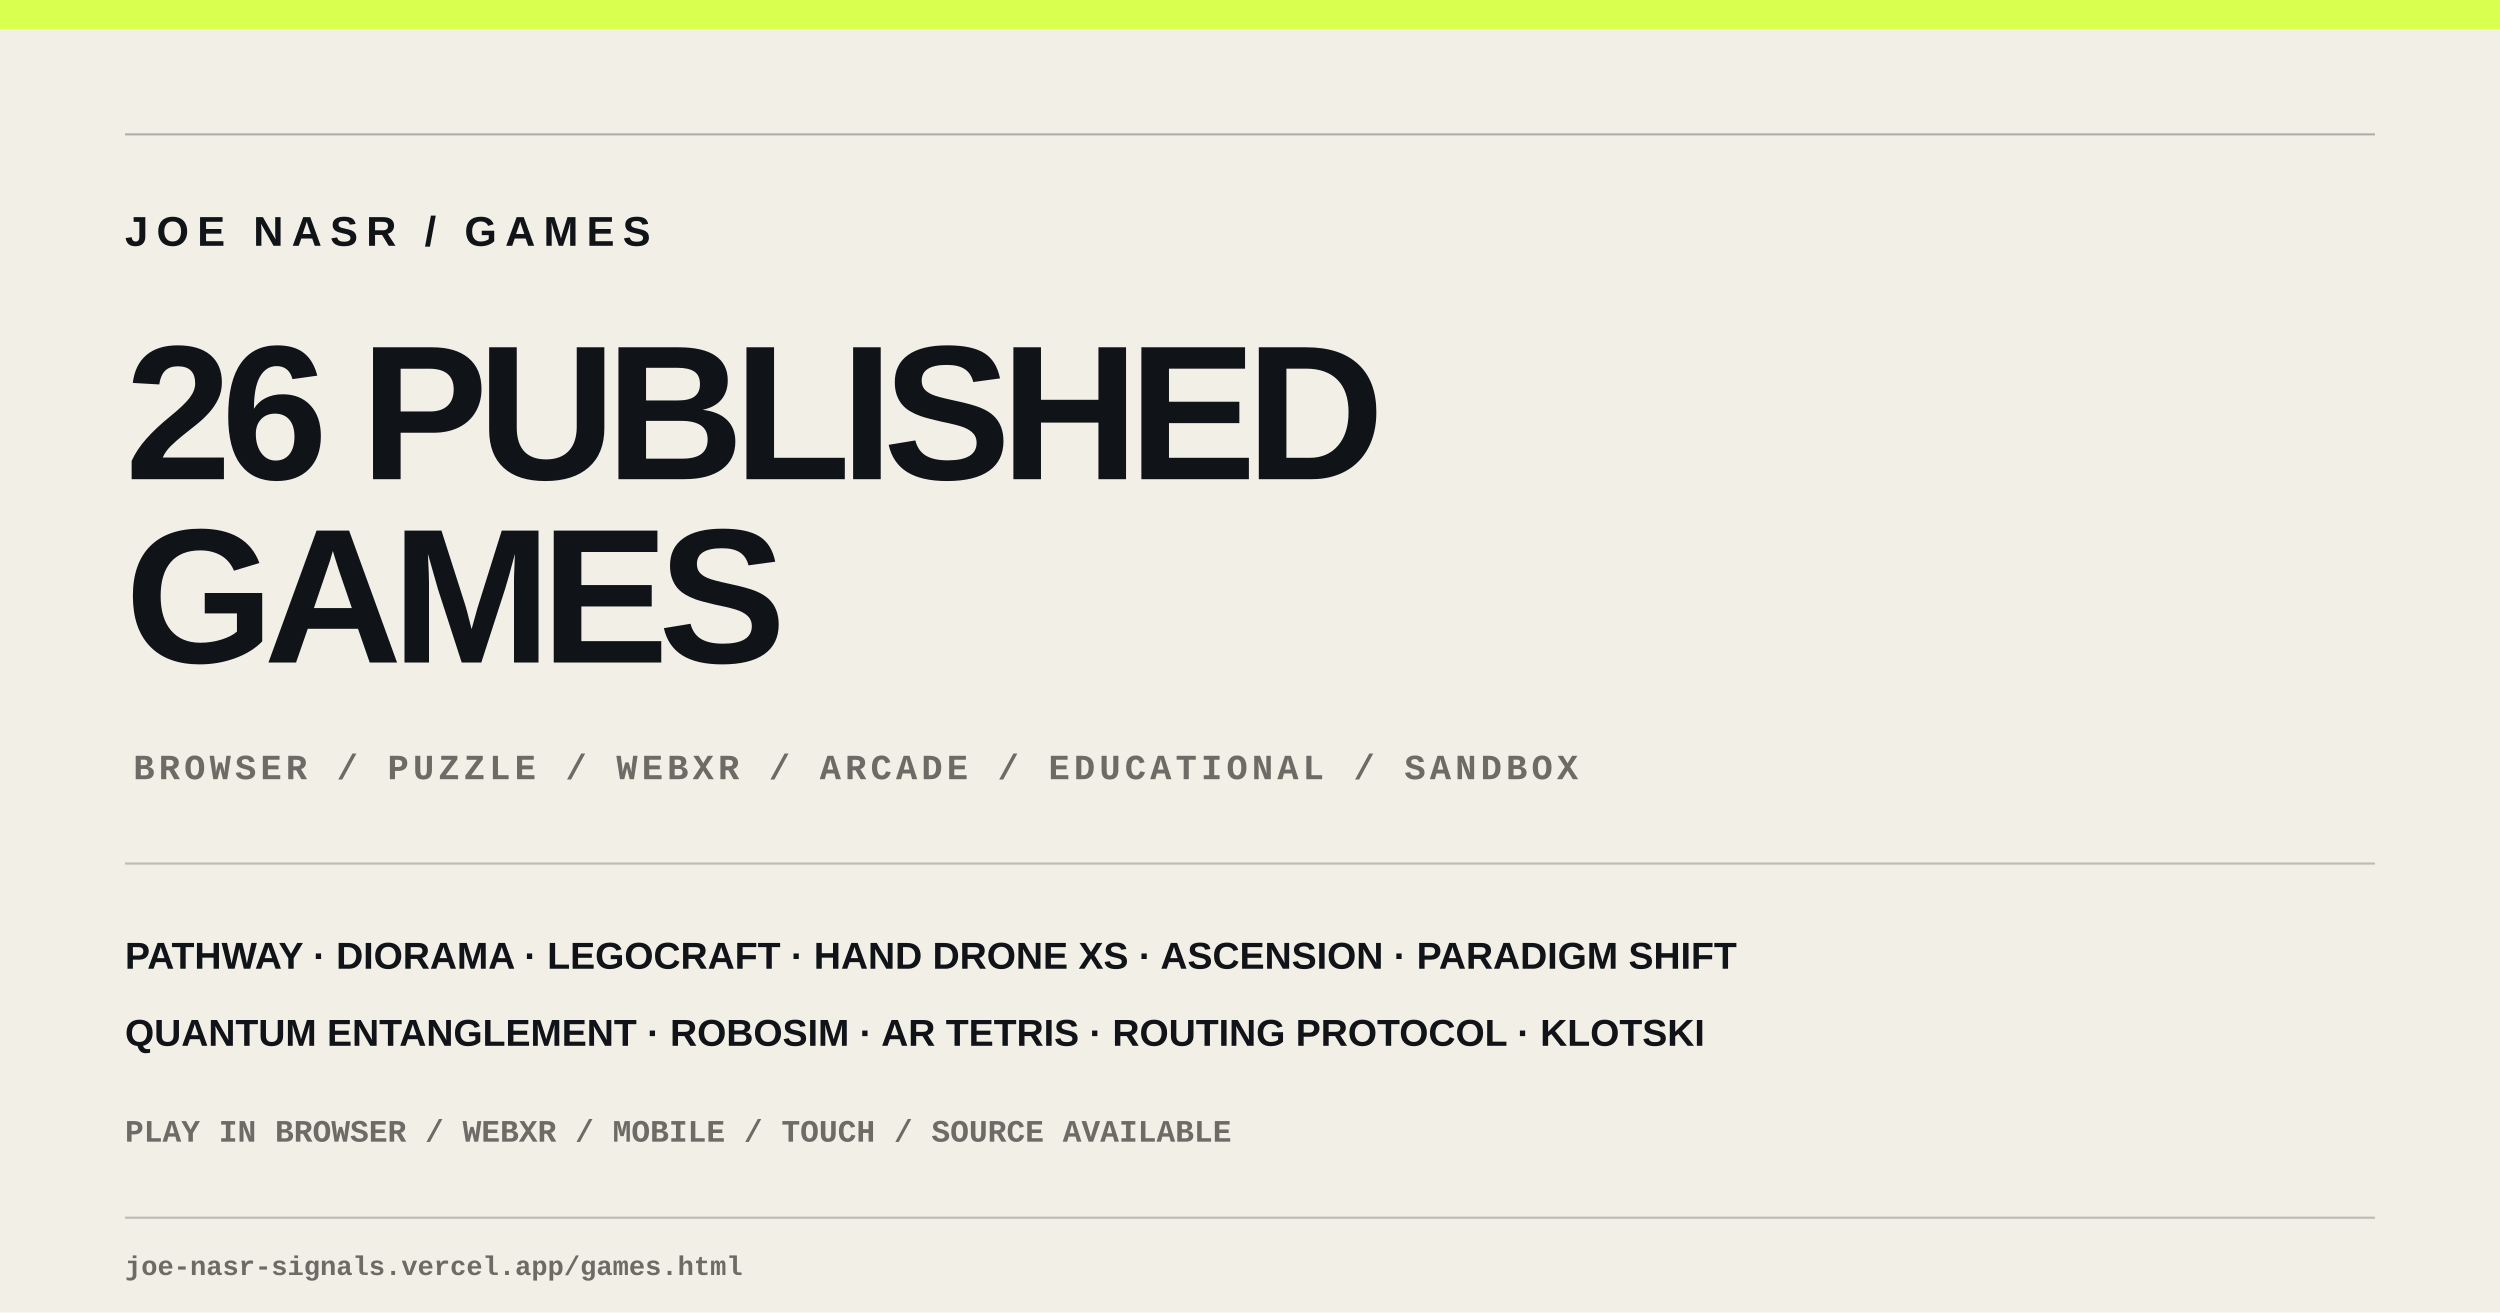
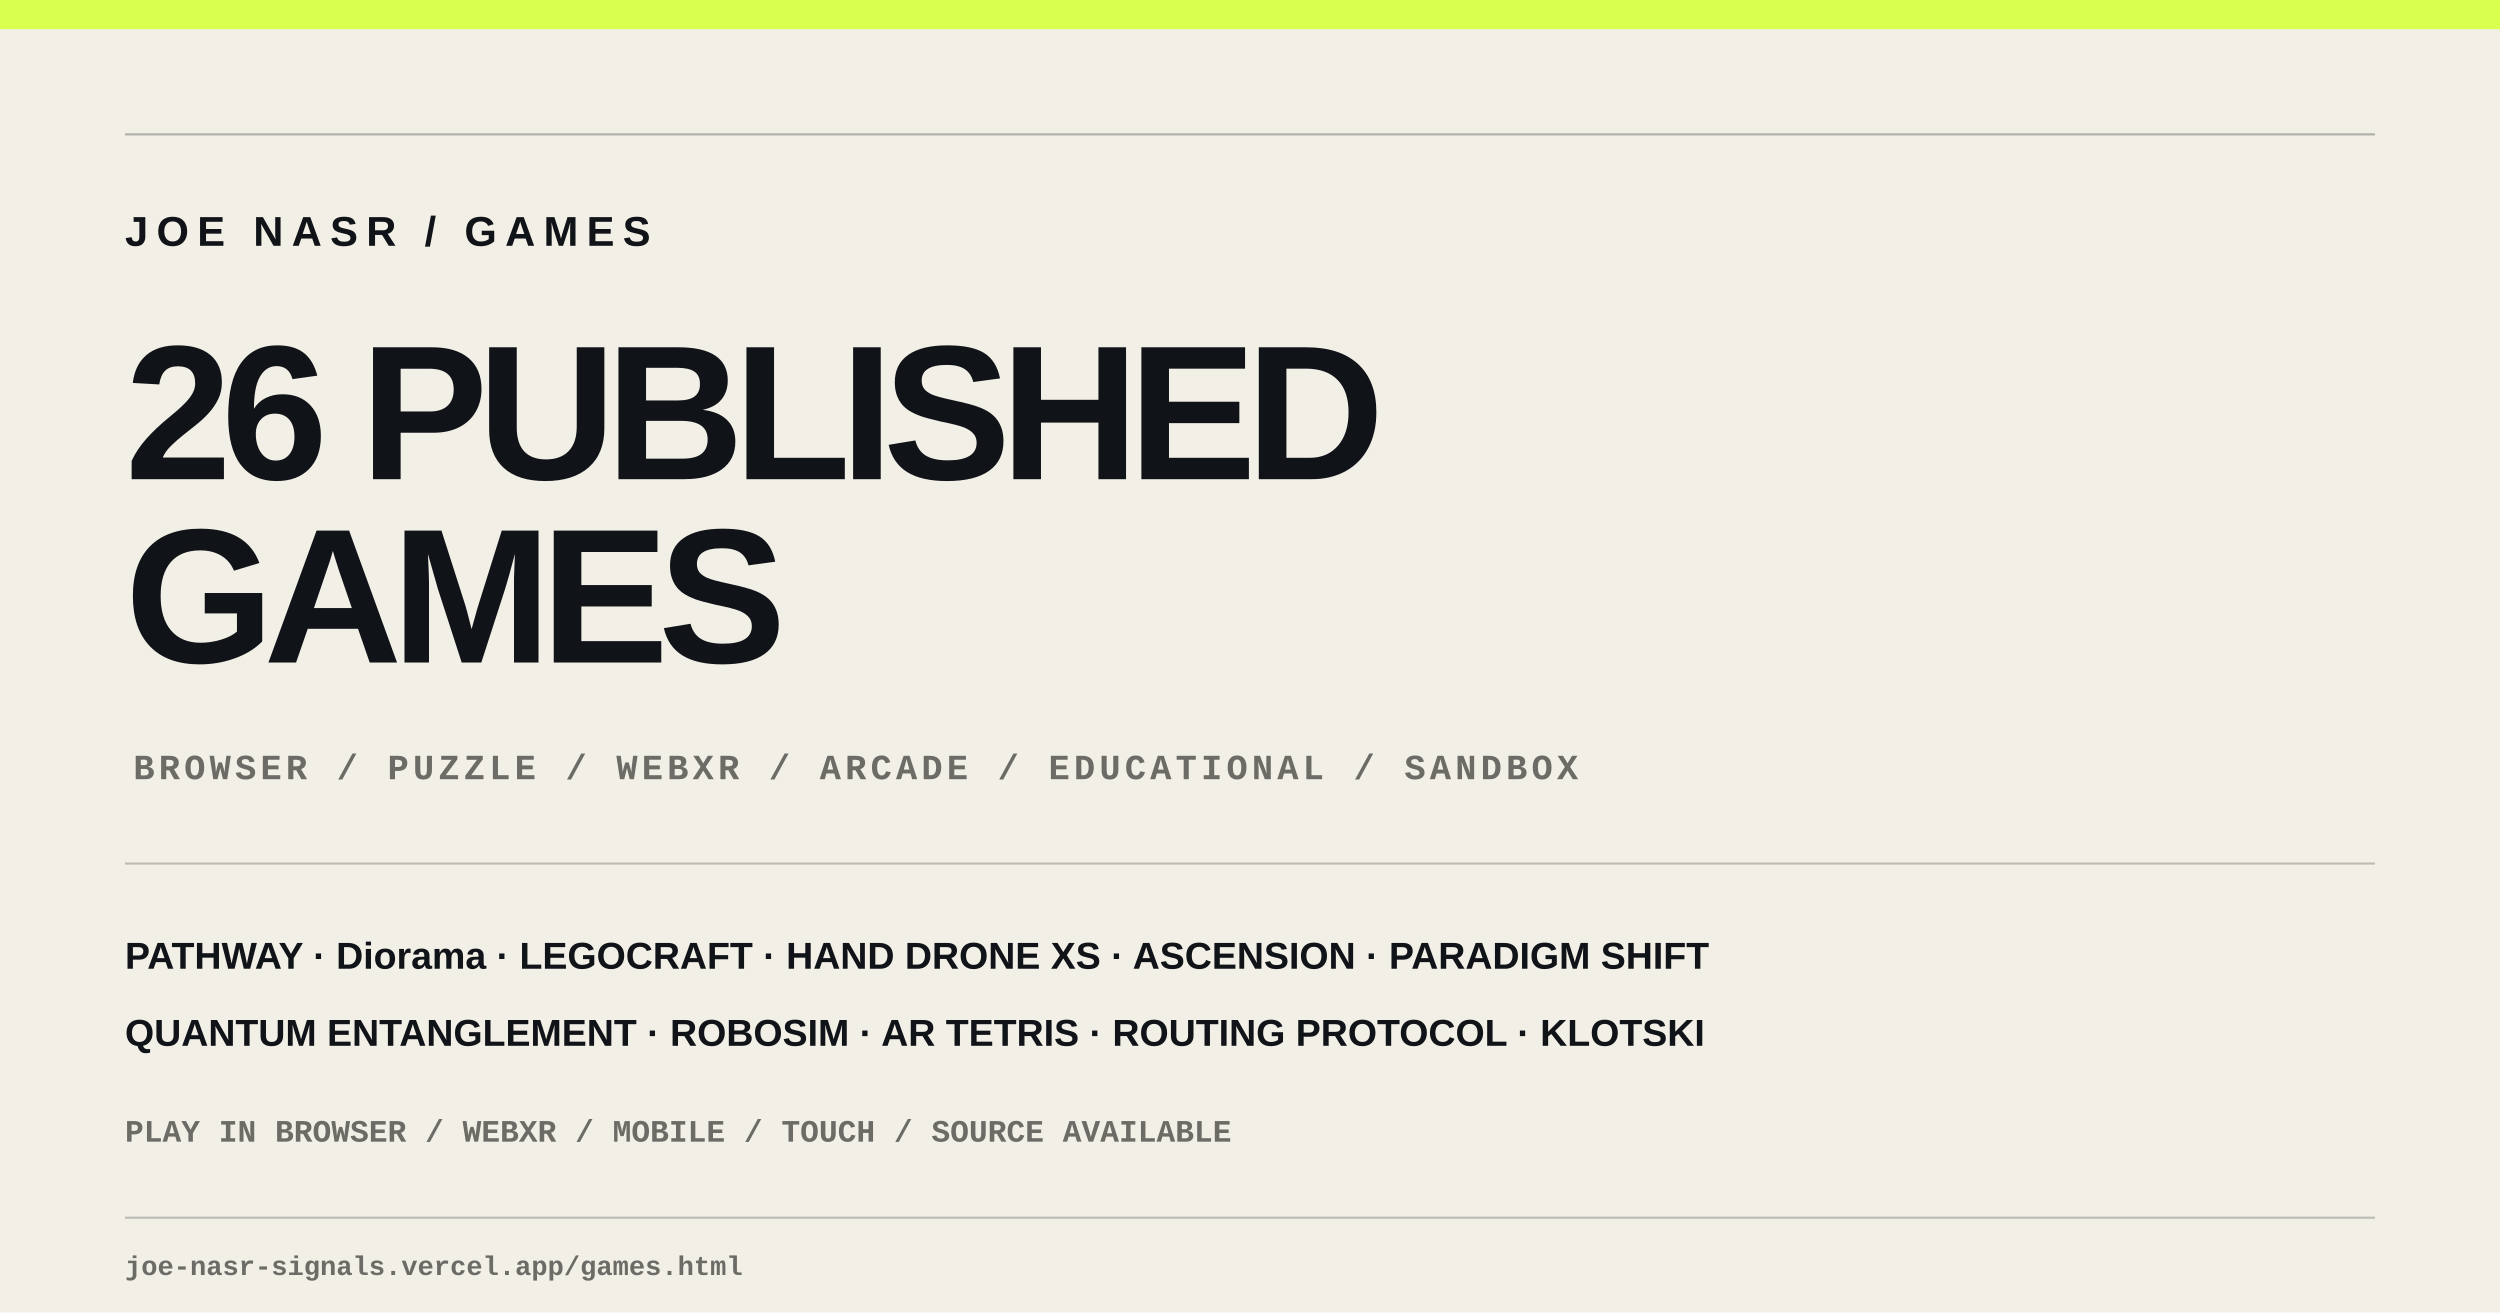
<svg xmlns="http://www.w3.org/2000/svg" width="1200" height="630" viewBox="0 0 1200 630" role="img" aria-labelledby="title desc">
  <rect width="1200" height="630" fill="#f2efe7" />
  <rect width="1200" height="14" fill="#d9ff4f" />
  <rect x="60" y="64" width="1080" height="1" fill="#101317" opacity=".3" />
  <text x="60" y="118" font-family="Arial,Helvetica,sans-serif" font-size="20" font-weight="800" letter-spacing="4" fill="#101317">JOE NASR / GAMES</text>
  <text x="60" y="230" font-family="Arial,Helvetica,sans-serif" font-size="92" font-weight="900" letter-spacing="-5" fill="#101317">26 PUBLISHED</text>
  <text x="60" y="318" font-family="Arial,Helvetica,sans-serif" font-size="92" font-weight="900" letter-spacing="-5" fill="#101317">GAMES</text>
  <text x="64" y="374" font-family="Courier New,monospace" font-size="17" font-weight="700" letter-spacing="2" fill="#6c6b66">BROWSER / PUZZLE / WEBXR / ARCADE / EDUCATIONAL / SANDBOX</text>
  <rect x="60" y="414" width="1080" height="1" fill="#101317" opacity=".24" />
-   <text x="60" y="465" font-family="Arial,Helvetica,sans-serif" font-size="18" font-weight="700" fill="#101317">PATHWAY · DIORAMA · LEGOCRAFT · HAND DRONE XS · ASCENSION · PARADIGM SHIFT</text>
+   <text x="60" y="465" font-family="Arial,Helvetica,sans-serif" font-size="18" font-weight="700" fill="#101317">PATHWAY · Diorama · LEGOCRAFT · HAND DRONE XS · ASCENSION · PARADIGM SHIFT</text>
  <text x="60" y="502" font-family="Arial,Helvetica,sans-serif" font-size="18" font-weight="700" fill="#101317">QUANTUM ENTANGLEMENT · ROBOSIM · AR TETRIS · ROUTING PROTOCOL · KLOTSKI</text>
  <text x="60" y="548" font-family="Courier New,monospace" font-size="15" font-weight="700" fill="#6c6b66">PLAY IN BROWSER / WEBXR / MOBILE / TOUCH / SOURCE AVAILABLE</text>
  <rect x="60" y="584" width="1080" height="1" fill="#101317" opacity=".24" />
  <text x="60" y="612" font-family="Courier New,monospace" font-size="13" font-weight="700" fill="#6c6b66">joe-nasr-signals.vercel.app/games.html</text>
</svg>
